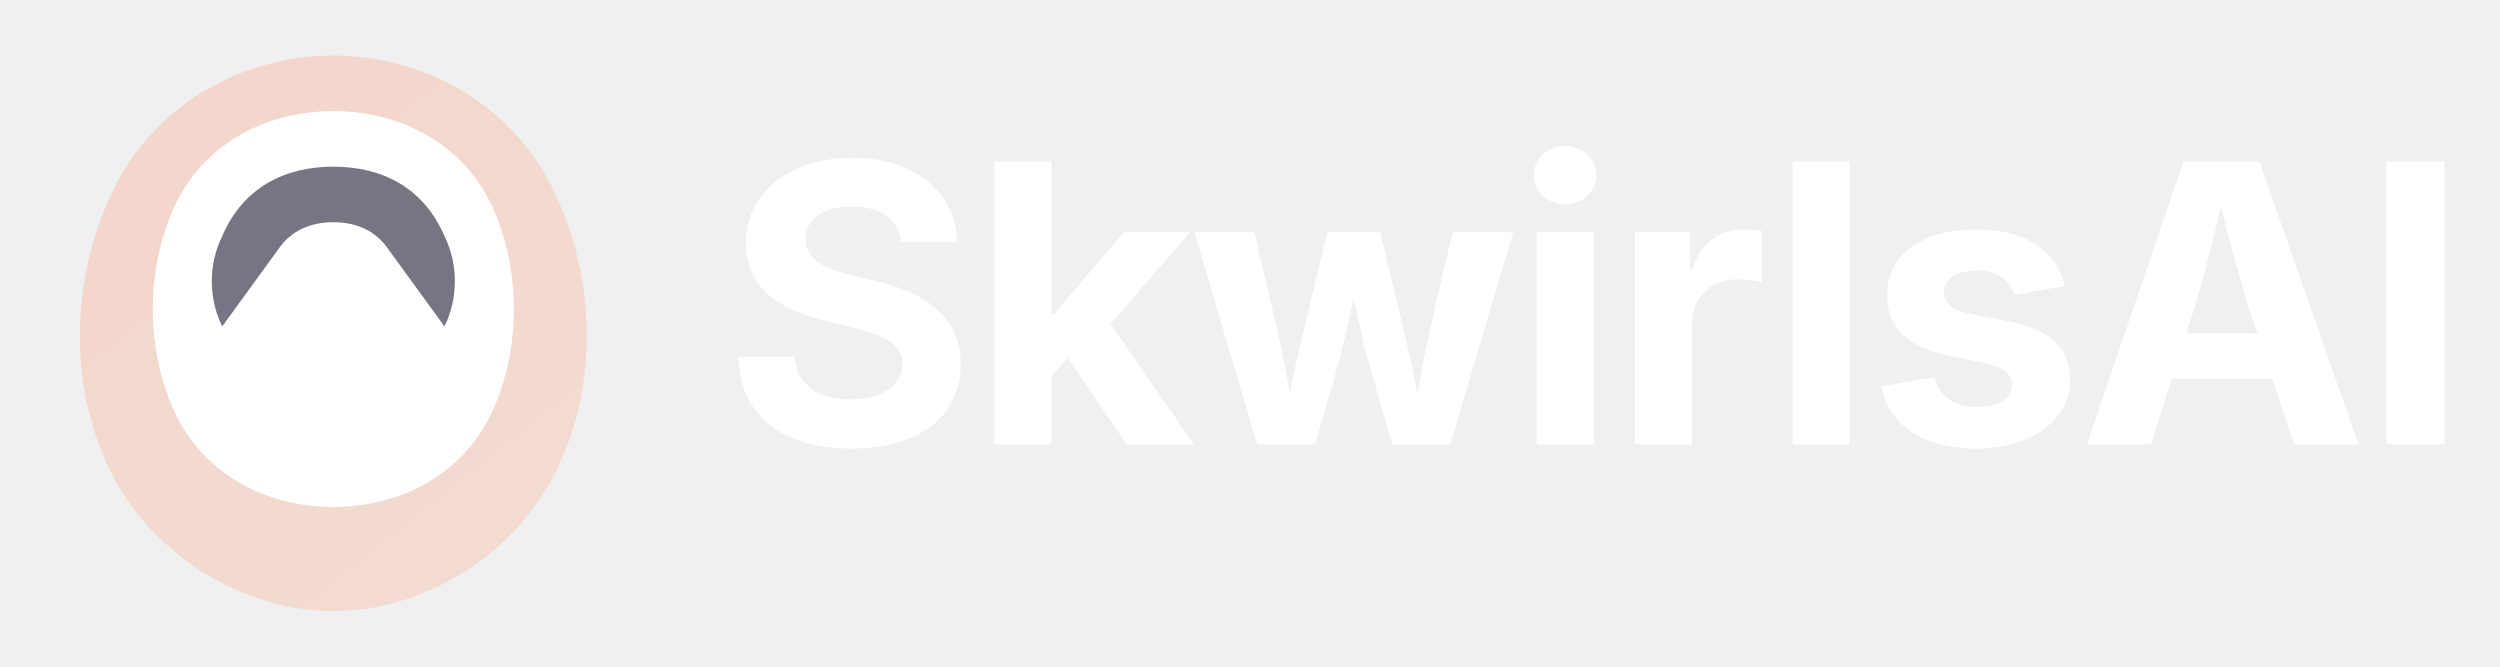
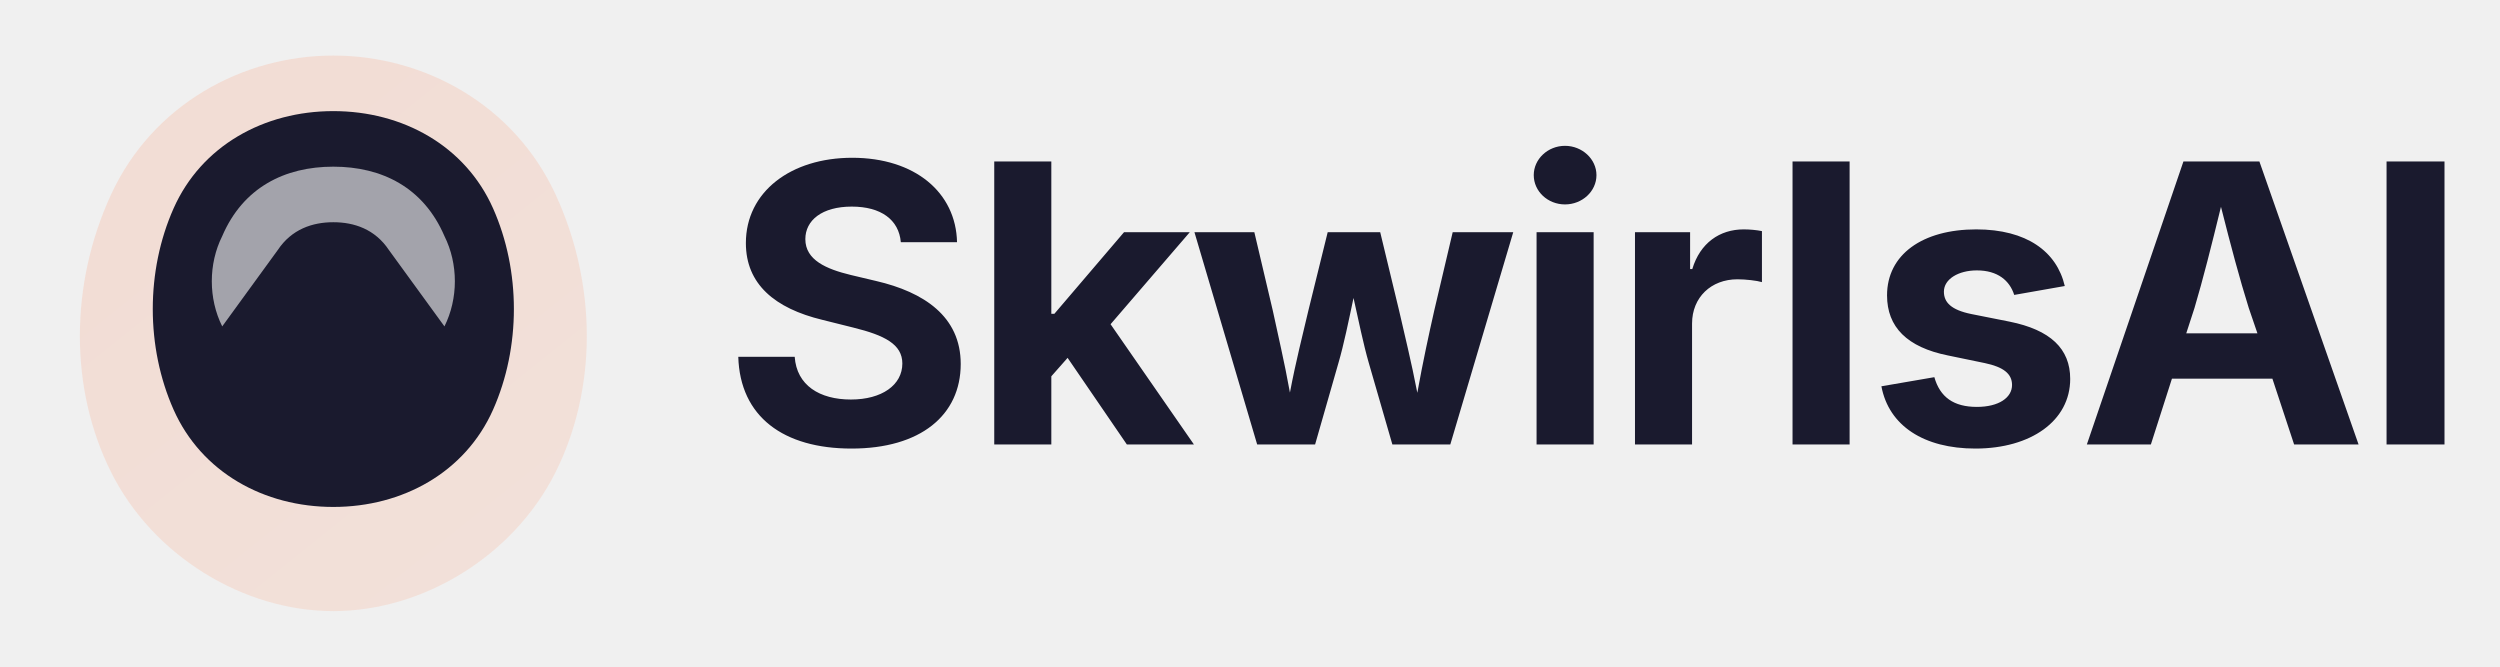
<svg xmlns="http://www.w3.org/2000/svg" width="180" height="48" viewBox="0 0 180 48" fill="none">
-   <path d="M24 4C17.5 4 11 7.5 8 14C5 20.5 5 28 8 34C11 40 17.5 44 24 44C30.5 44 37 40 40 34C43 28 43 20.5 40 14C37 7.5 30.5 4 24 4Z" fill="url(#s-grad)" opacity="0.2" />
-   <path d="M24 8C19 8 14.5 10.5 12.5 15C10.5 19.5 10.5 25 12.5 29.5C14.5 34 19 36.5 24 36.5C29 36.5 33.5 34 35.5 29.5C37.5 25 37.5 19.5 35.5 15C33.5 10.5 29 8 24 8Z" fill="white" />
-   <path d="M24 12C20.5 12 17.5 13.5 16 17C15 19 15 21.5 16 23.5L20 18C21 16.5 22.5 16 24 16C25.5 16 27 16.5 28 18L32 23.5C33 21.5 33 19 32 17C30.5 13.5 27.5 12 24 12Z" fill="#1a1a2e" opacity="0.6" />
-   <text x="52" y="32" font-family="system-ui, -apple-system, sans-serif" font-size="28" font-weight="700" fill="white" letter-spacing="-0.5">SkwirlsAI</text>
+   <path d="M24 4C17.5 4 11 7.5 8 14C5 20.5 5 28 8 34C11 40 17.5 44 24 44C30.5 44 37 40 40 34C43 28 43 20.5 40 14C37 7.5 30.5 4 24 4Z" fill="url(#s-grad)" opacity="0.15" />
+   <path d="M24 8C19 8 14.5 10.5 12.5 15C10.5 19.5 10.5 25 12.5 29.5C14.5 34 19 36.5 24 36.5C29 36.5 33.5 34 35.5 29.5C37.5 25 37.5 19.5 35.5 15C33.5 10.5 29 8 24 8Z" fill="#1a1a2e" />
+   <path d="M24 12C20.5 12 17.5 13.5 16 17C15 19 15 21.5 16 23.5L20 18C21 16.5 22.5 16 24 16C25.5 16 27 16.5 28 18L32 23.5C33 21.5 33 19 32 17C30.5 13.5 27.5 12 24 12Z" fill="white" opacity="0.6" />
+   <text x="52" y="32" font-family="system-ui, -apple-system, sans-serif" font-size="28" font-weight="700" fill="#1a1a2e" letter-spacing="-0.5">SkwirlsAI</text>
  <defs>
    <linearGradient id="s-grad" x1="8" y1="4" x2="40" y2="44" gradientUnits="userSpaceOnUse">
      <stop stop-color="#FF6B35" />
      <stop offset="1" stop-color="#FF8C5A" />
    </linearGradient>
  </defs>
</svg>
